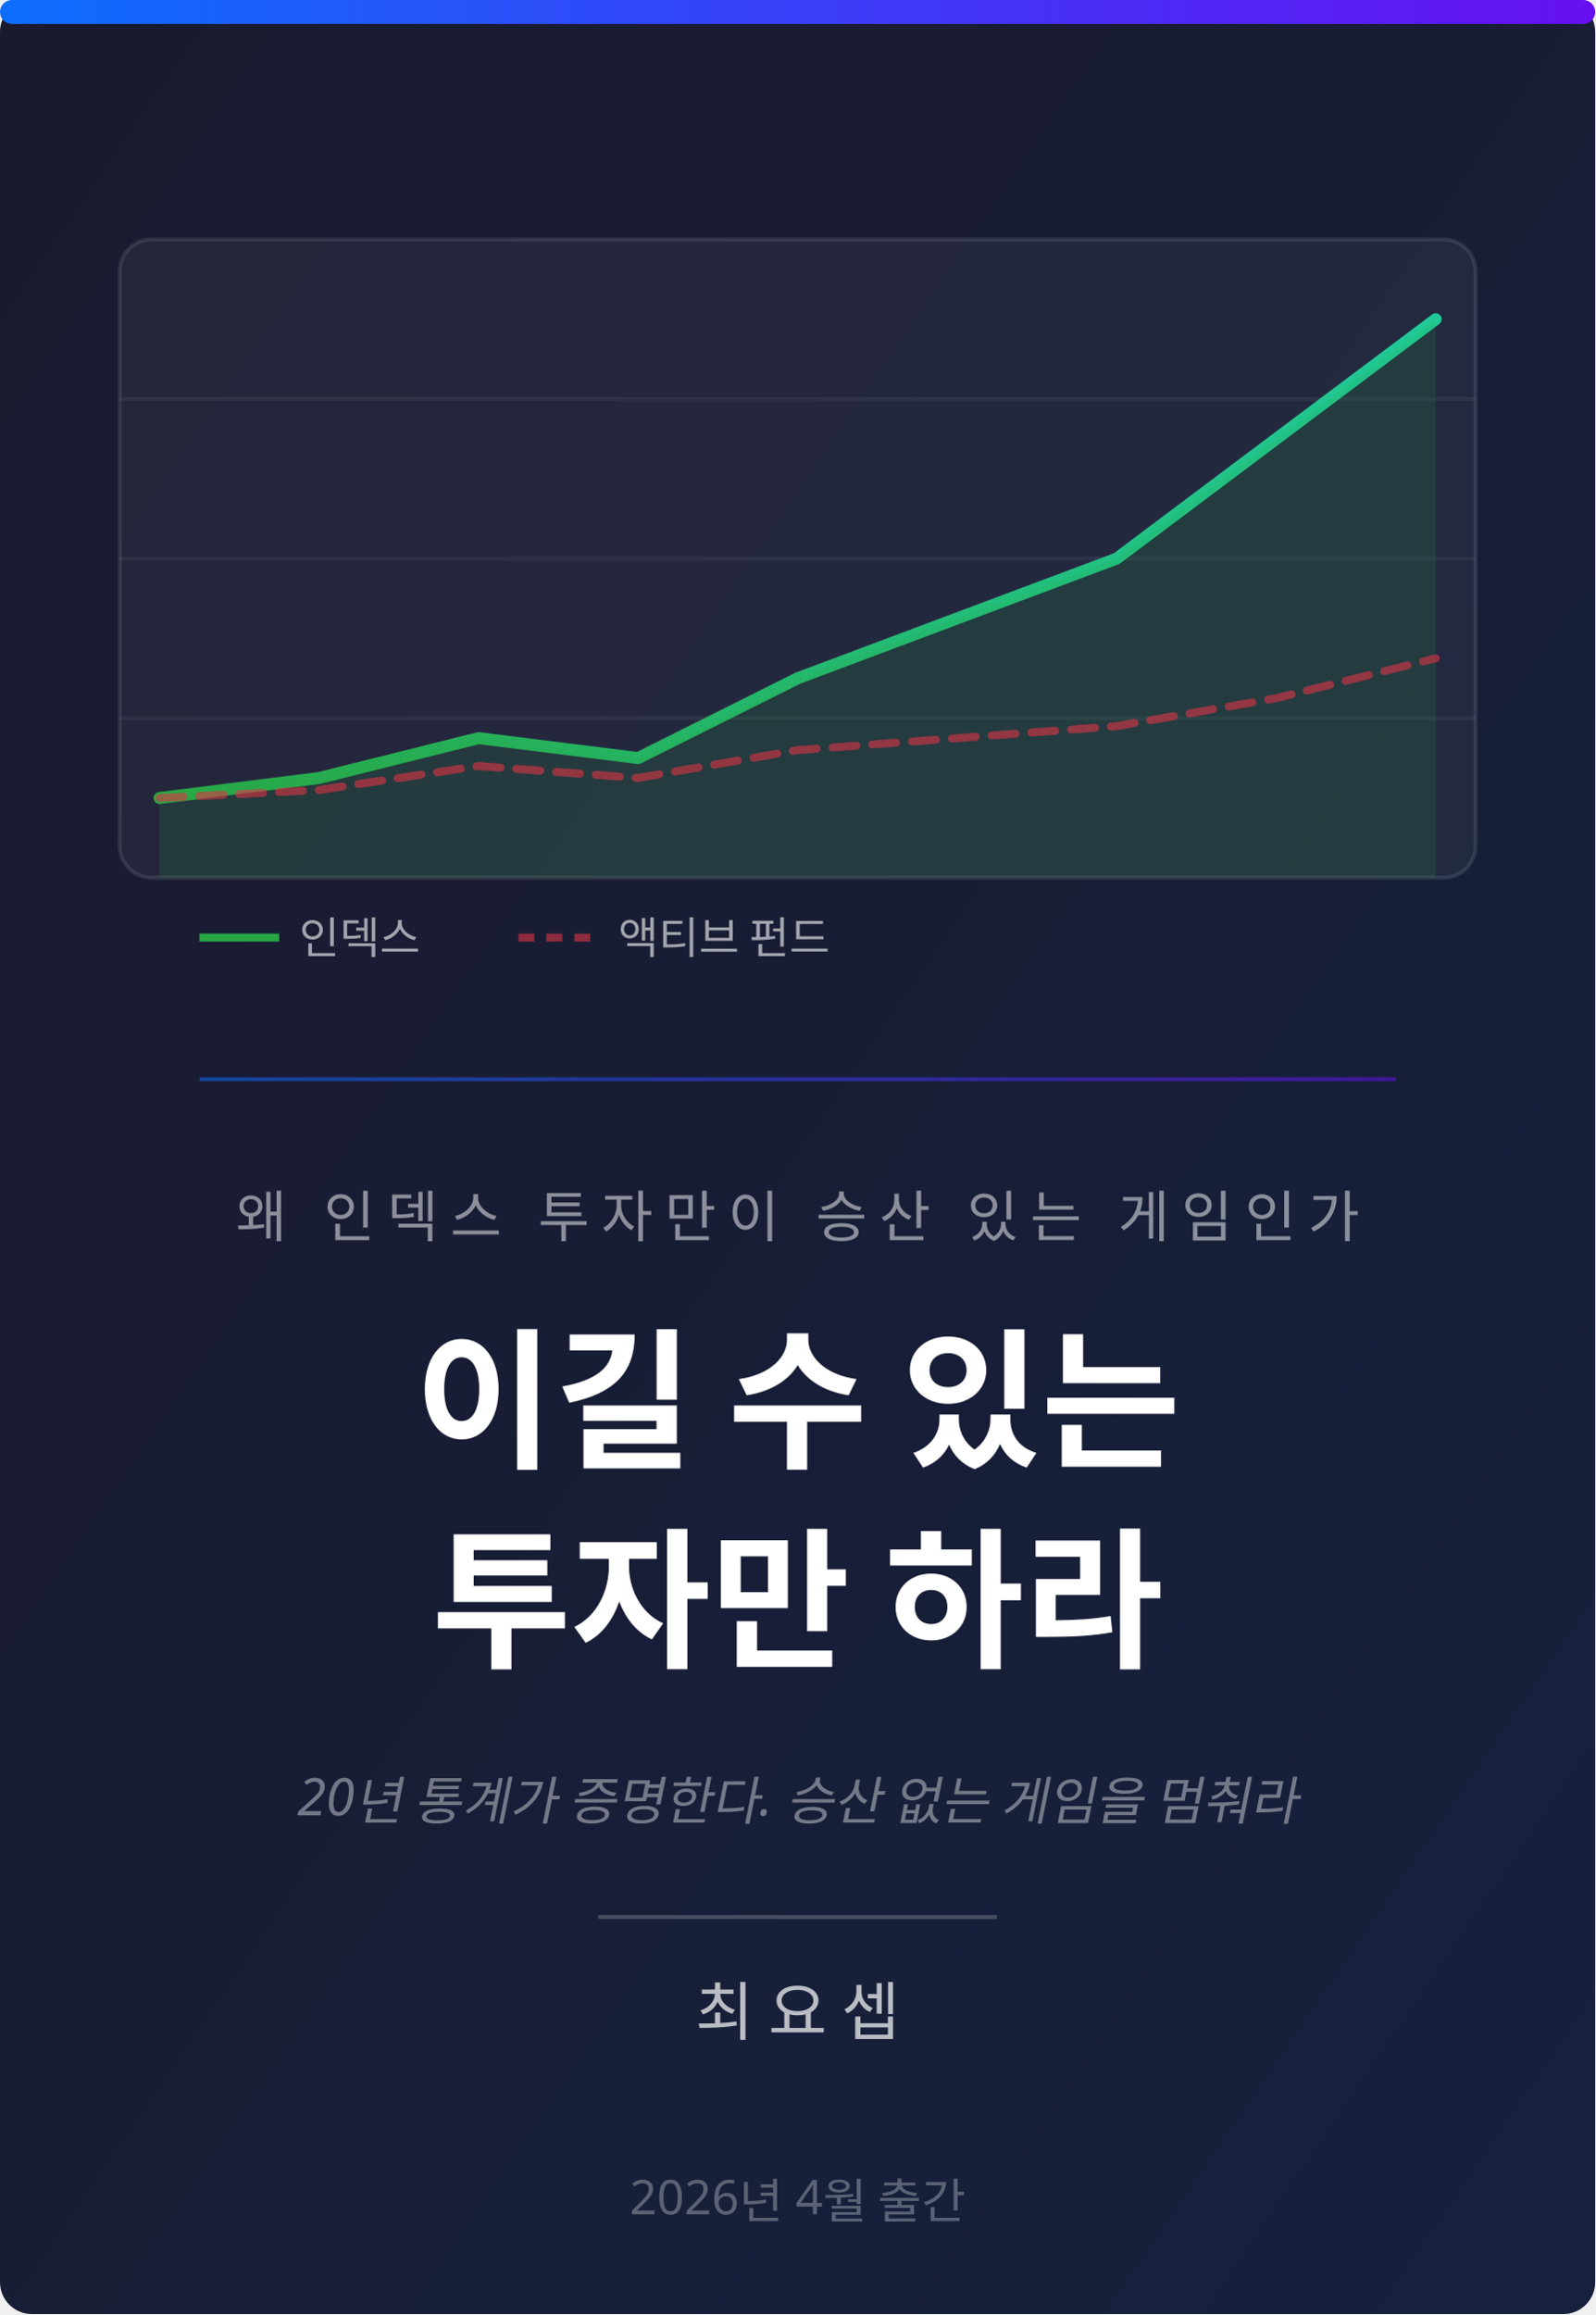
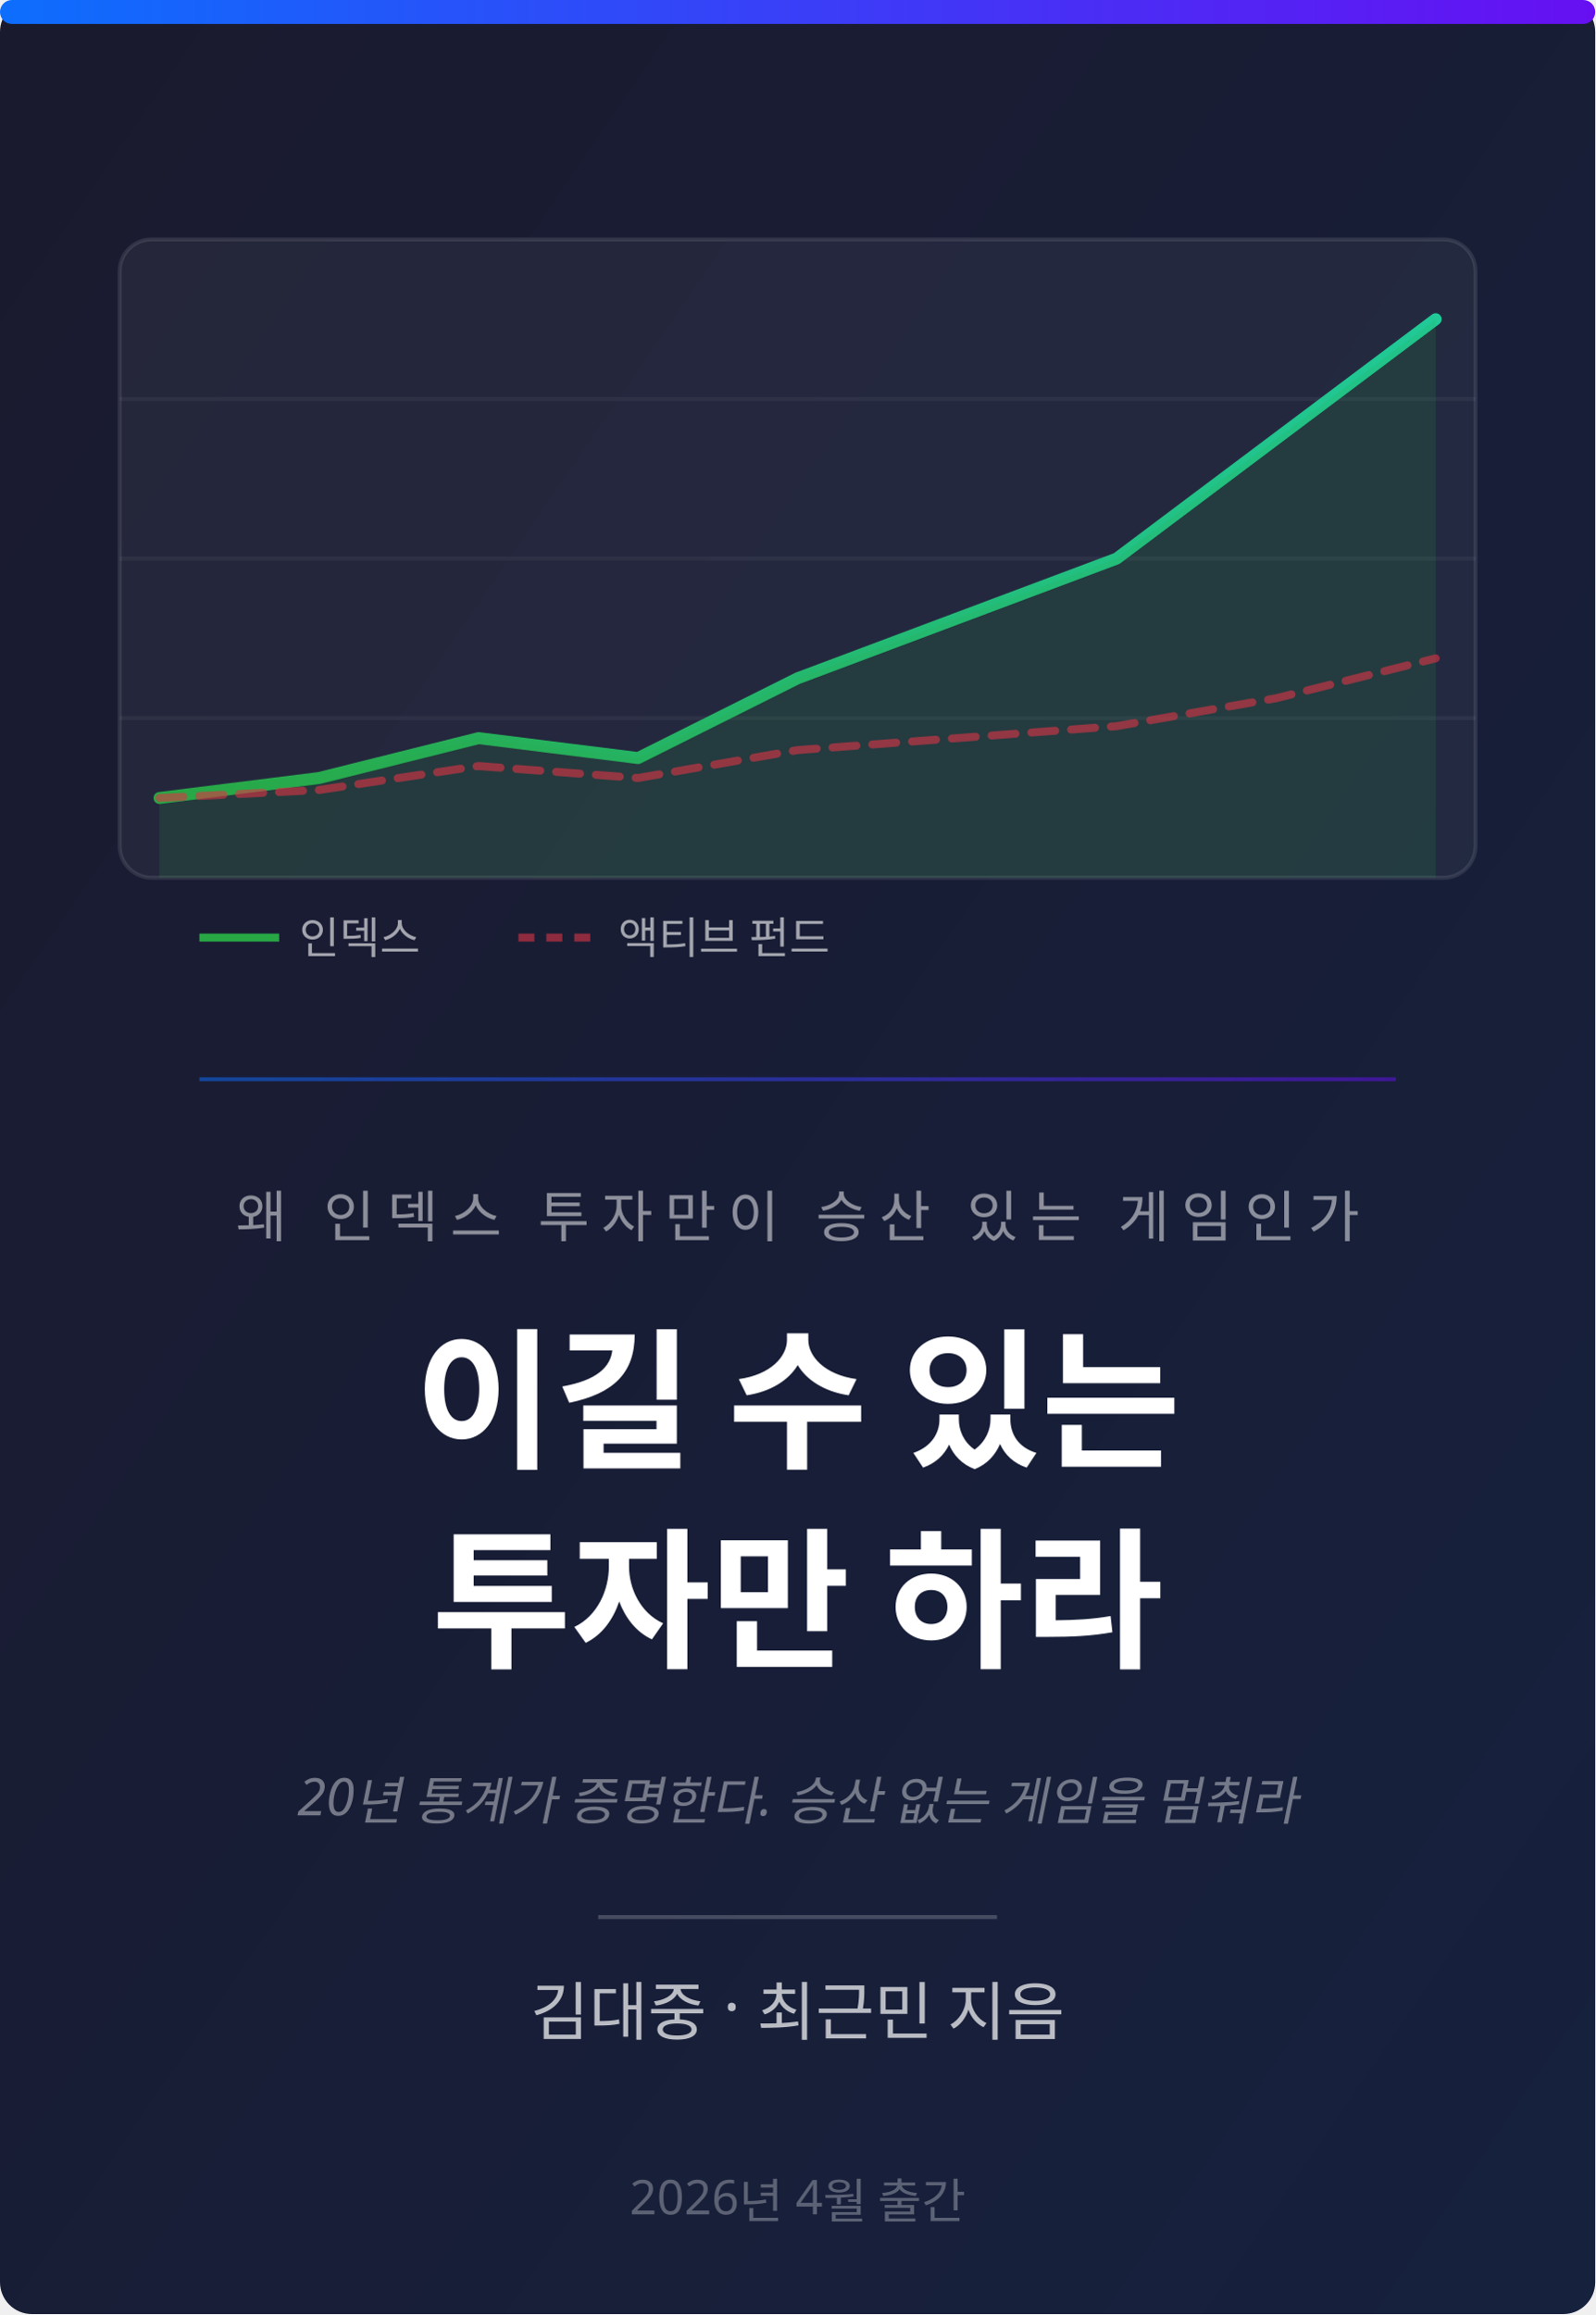
<svg xmlns="http://www.w3.org/2000/svg" viewBox="0 0 400 580" width="400" height="580">
  <defs>
    <linearGradient id="bg" x1="0%" y1="0%" x2="100%" y2="100%">
      <stop offset="0%" style="stop-color:#1a1a2e" />
      <stop offset="100%" style="stop-color:#16213e" />
    </linearGradient>
    <linearGradient id="accent" x1="0%" y1="0%" x2="100%" y2="0%">
      <stop offset="0%" style="stop-color:#0d6efd" />
      <stop offset="100%" style="stop-color:#6610f2" />
    </linearGradient>
    <linearGradient id="chartLine" x1="0%" y1="0%" x2="100%" y2="0%">
      <stop offset="0%" style="stop-color:#28a745" />
      <stop offset="100%" style="stop-color:#20c997" />
    </linearGradient>
  </defs>
  <rect width="400" height="580" rx="8" fill="url(#bg)" />
  <rect x="0" y="0" width="400" height="6" rx="3" fill="url(#accent)" />
  <rect x="30" y="60" width="340" height="160" rx="8" fill="rgba(255,255,255,0.05)" stroke="rgba(255,255,255,0.1)" stroke-width="1" />
  <line x1="30" y1="100" x2="370" y2="100" stroke="rgba(255,255,255,0.05)" stroke-width="1" />
  <line x1="30" y1="140" x2="370" y2="140" stroke="rgba(255,255,255,0.05)" stroke-width="1" />
  <line x1="30" y1="180" x2="370" y2="180" stroke="rgba(255,255,255,0.05)" stroke-width="1" />
  <polyline points="40,200 80,195 120,185 160,190 200,170 240,155 280,140 320,110 360,80" fill="none" stroke="url(#chartLine)" stroke-width="3" stroke-linecap="round" stroke-linejoin="round" />
  <polyline points="40,200 80,195 120,185 160,190 200,170 240,155 280,140 320,110 360,80 360,220 40,220" fill="rgba(40,167,69,0.15)" stroke="none" />
  <polyline points="40,200 80,198 120,192 160,195 200,188 240,185 280,182 320,175 360,165" fill="none" stroke="rgba(220,53,69,0.6)" stroke-width="2" stroke-dasharray="6,4" stroke-linecap="round" />
  <line x1="50" y1="235" x2="70" y2="235" stroke="#28a745" stroke-width="2" />
  <text x="75" y="239" fill="rgba(255,255,255,0.6)" font-size="11" font-family="sans-serif">인덱스</text>
  <line x1="130" y1="235" x2="150" y2="235" stroke="rgba(220,53,69,0.6)" stroke-width="2" stroke-dasharray="4,3" />
  <text x="155" y="239" fill="rgba(255,255,255,0.6)" font-size="11" font-family="sans-serif">액티브 펀드</text>
  <rect x="50" y="270" width="300" height="1" fill="url(#accent)" opacity="0.5" />
  <text x="200" y="310" text-anchor="middle" fill="rgba(255,255,255,0.5)" font-size="14" font-family="sans-serif" letter-spacing="3">왜 인덱스 투자만이 승산 있는 게임인가</text>
  <text x="200" y="365" text-anchor="middle" fill="white" font-size="38" font-weight="bold" font-family="sans-serif">이길 수 있는</text>
  <text x="200" y="415" text-anchor="middle" fill="white" font-size="38" font-weight="bold" font-family="sans-serif">투자만 하라</text>
  <text x="200" y="455" text-anchor="middle" fill="rgba(255,255,255,0.4)" font-size="13" font-family="sans-serif" font-style="italic">20년 통계가 증명한다. 승산 없는 게임을 멈춰라</text>
  <rect x="150" y="480" width="100" height="1" fill="rgba(255,255,255,0.2)" />
-   <text x="200" y="510" text-anchor="middle" fill="rgba(255,255,255,0.7)" font-size="16" font-family="sans-serif">최 요 셉</text>
+   <text x="200" y="510" text-anchor="middle" fill="rgba(255,255,255,0.7)" font-size="16" font-family="sans-serif">김대중 · 최근민 지음</text>
  <text x="200" y="555" text-anchor="middle" fill="rgba(255,255,255,0.3)" font-size="12" font-family="sans-serif">2026년 4월 출간</text>
</svg>
